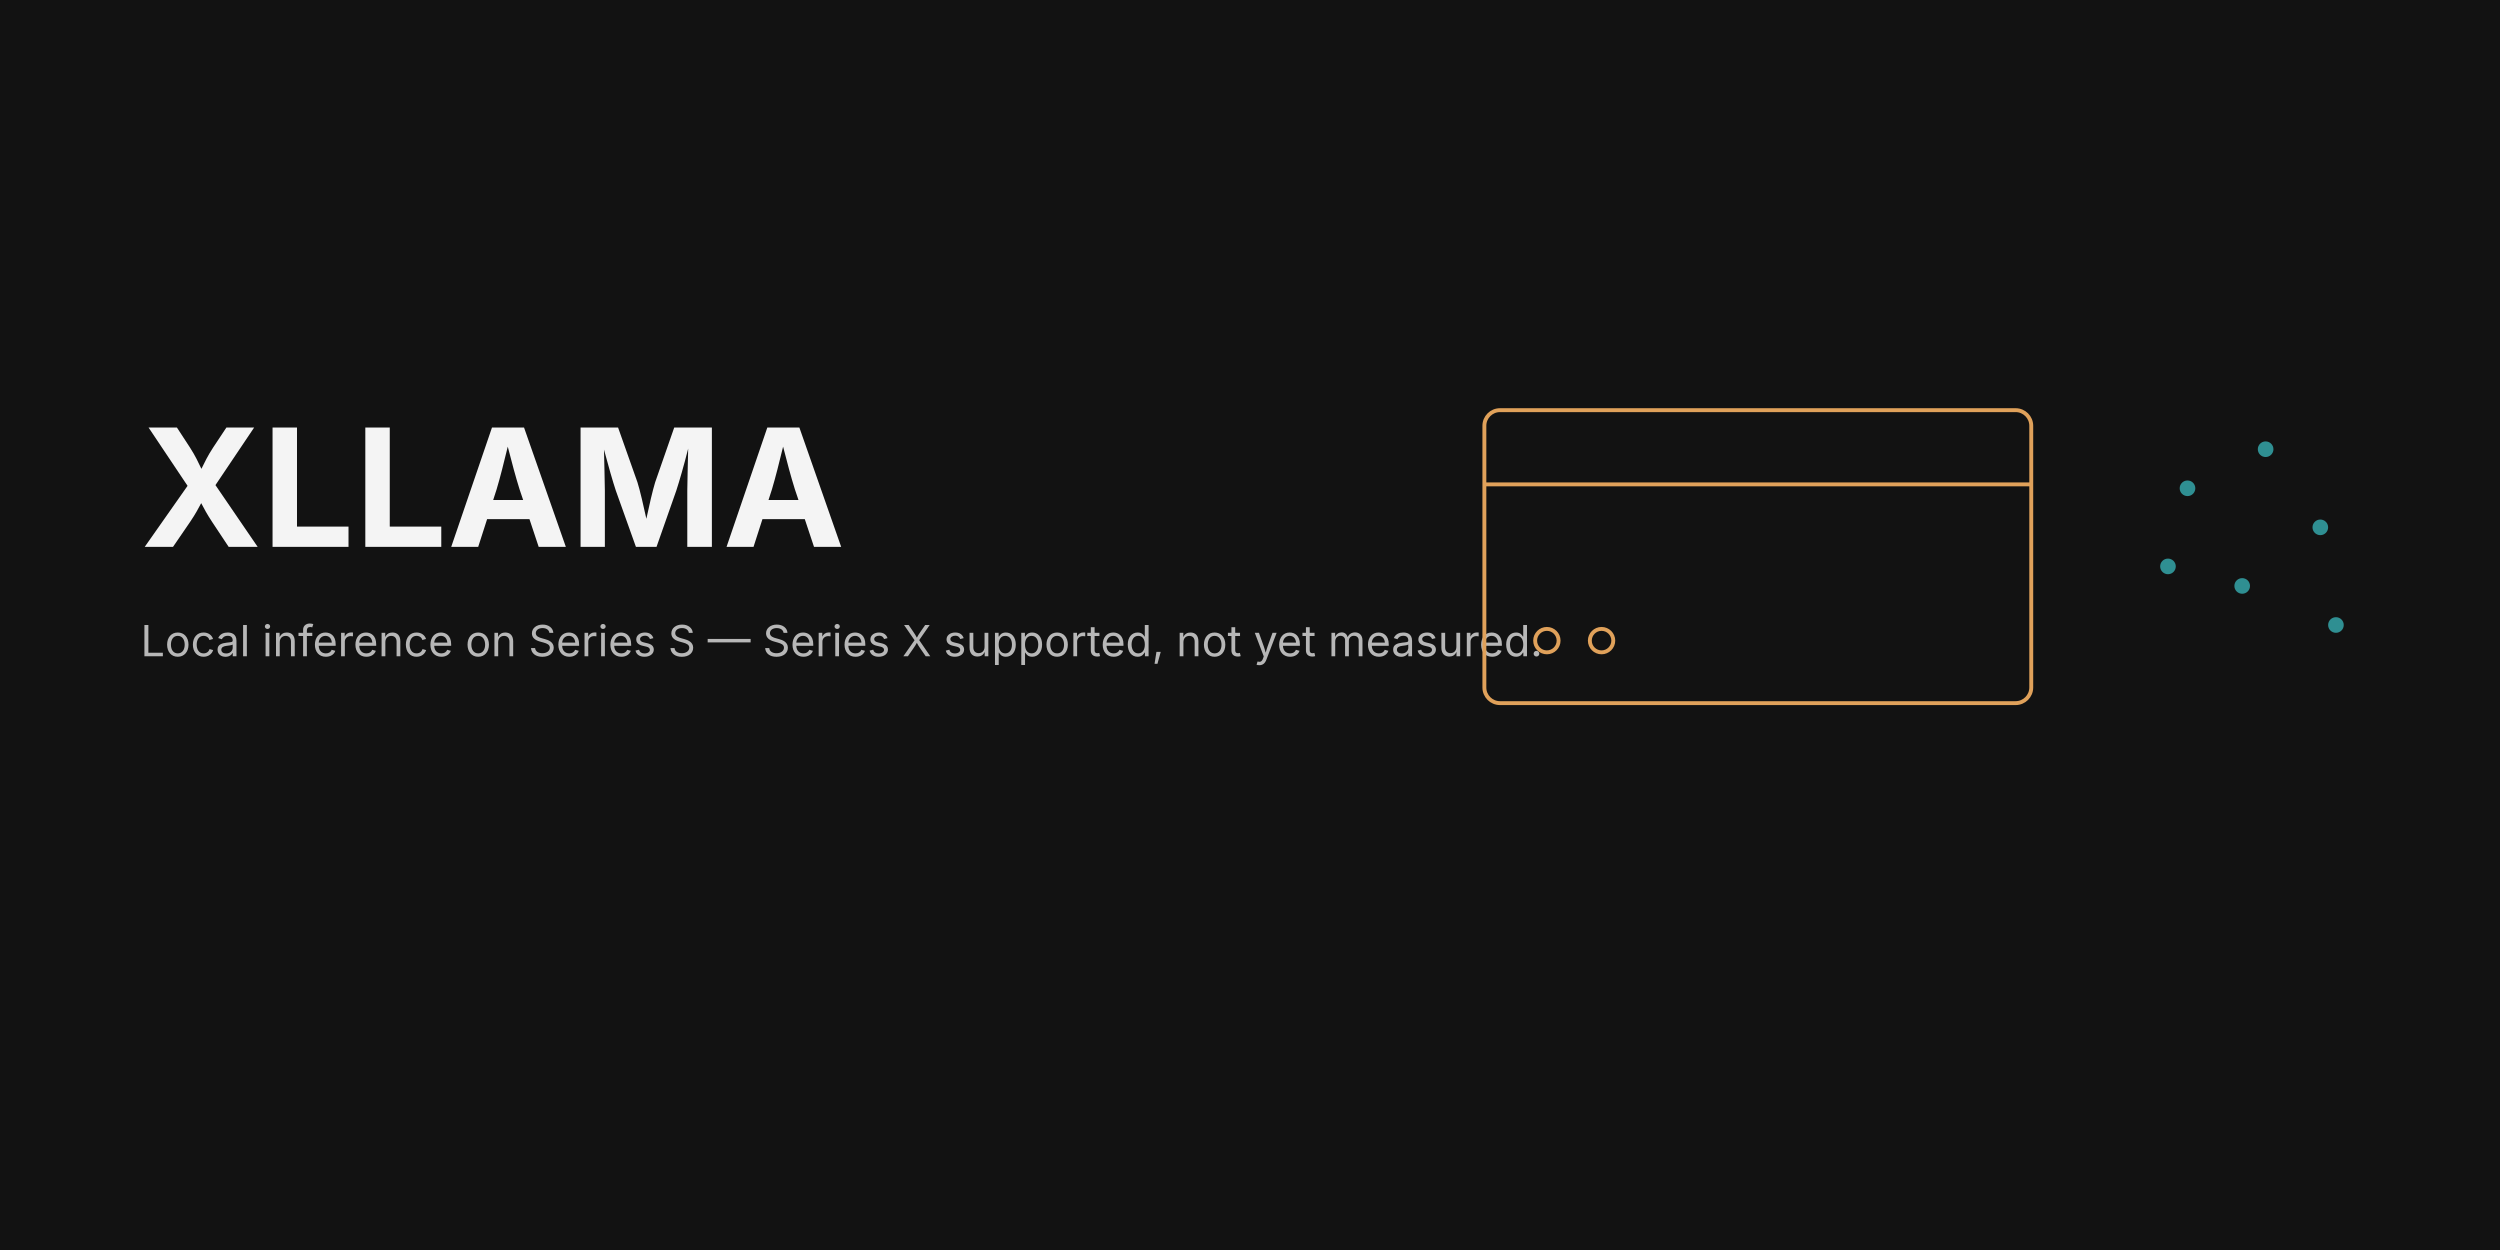
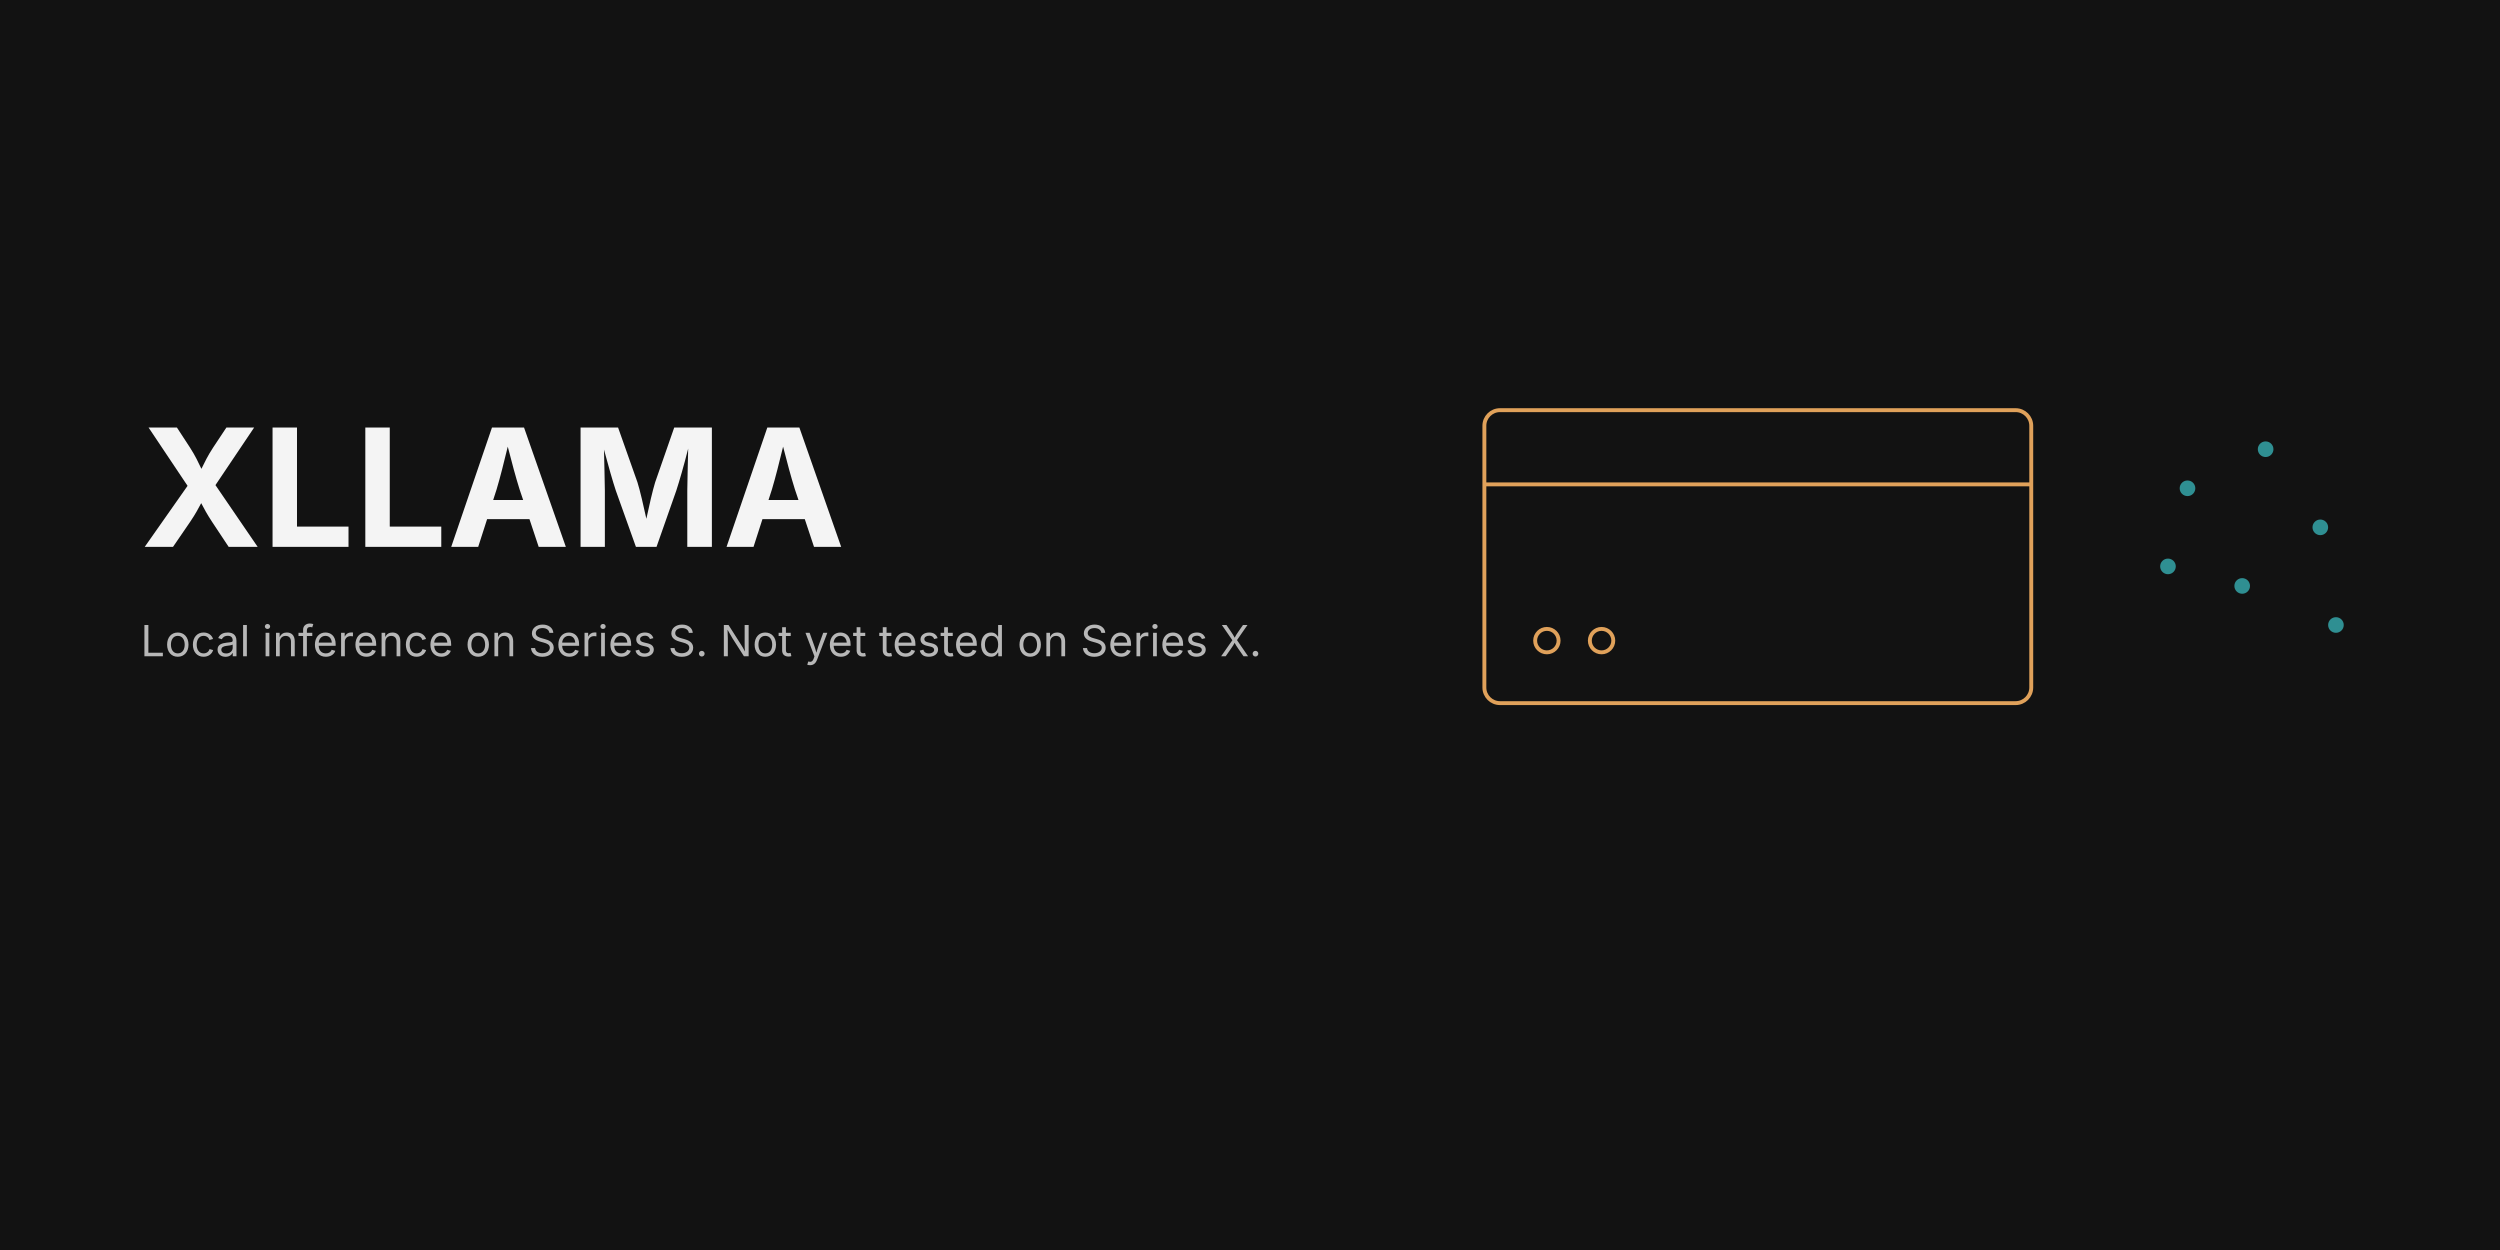
<svg xmlns="http://www.w3.org/2000/svg" width="1280" height="640" viewBox="0 0 1280 640">
  <rect width="1280" height="640" fill="#121212" />
  <text x="72" y="280" fill="#f4f4f4" font-family="Inter, Helvetica, Arial, sans-serif" font-size="84" font-weight="700">XLLAMA</text>
-   <text x="72" y="336" fill="#b7b7b7" font-family="Inter, Helvetica, Arial, sans-serif" font-size="22">Local inference on Series S — Series X supported, not yet measured.</text>
+   <text x="72" y="336" fill="#b7b7b7" font-family="Inter, Helvetica, Arial, sans-serif" font-size="22">Local inference on Series S. Not yet tested on Series X.</text>
  <g fill="none" stroke="#e0a15a" stroke-width="2">
    <rect x="760" y="210" width="280" height="150" rx="8" />
    <path d="M760 248 H1040" />
    <circle cx="792" cy="328" r="6" />
    <circle cx="820" cy="328" r="6" />
  </g>
  <g fill="#2f8f92">
    <circle cx="1120" cy="250" r="4" />
    <circle cx="1160" cy="230" r="4" />
    <circle cx="1188" cy="270" r="4" />
    <circle cx="1148" cy="300" r="4" />
    <circle cx="1196" cy="320" r="4" />
    <circle cx="1110" cy="290" r="4" />
  </g>
</svg>
